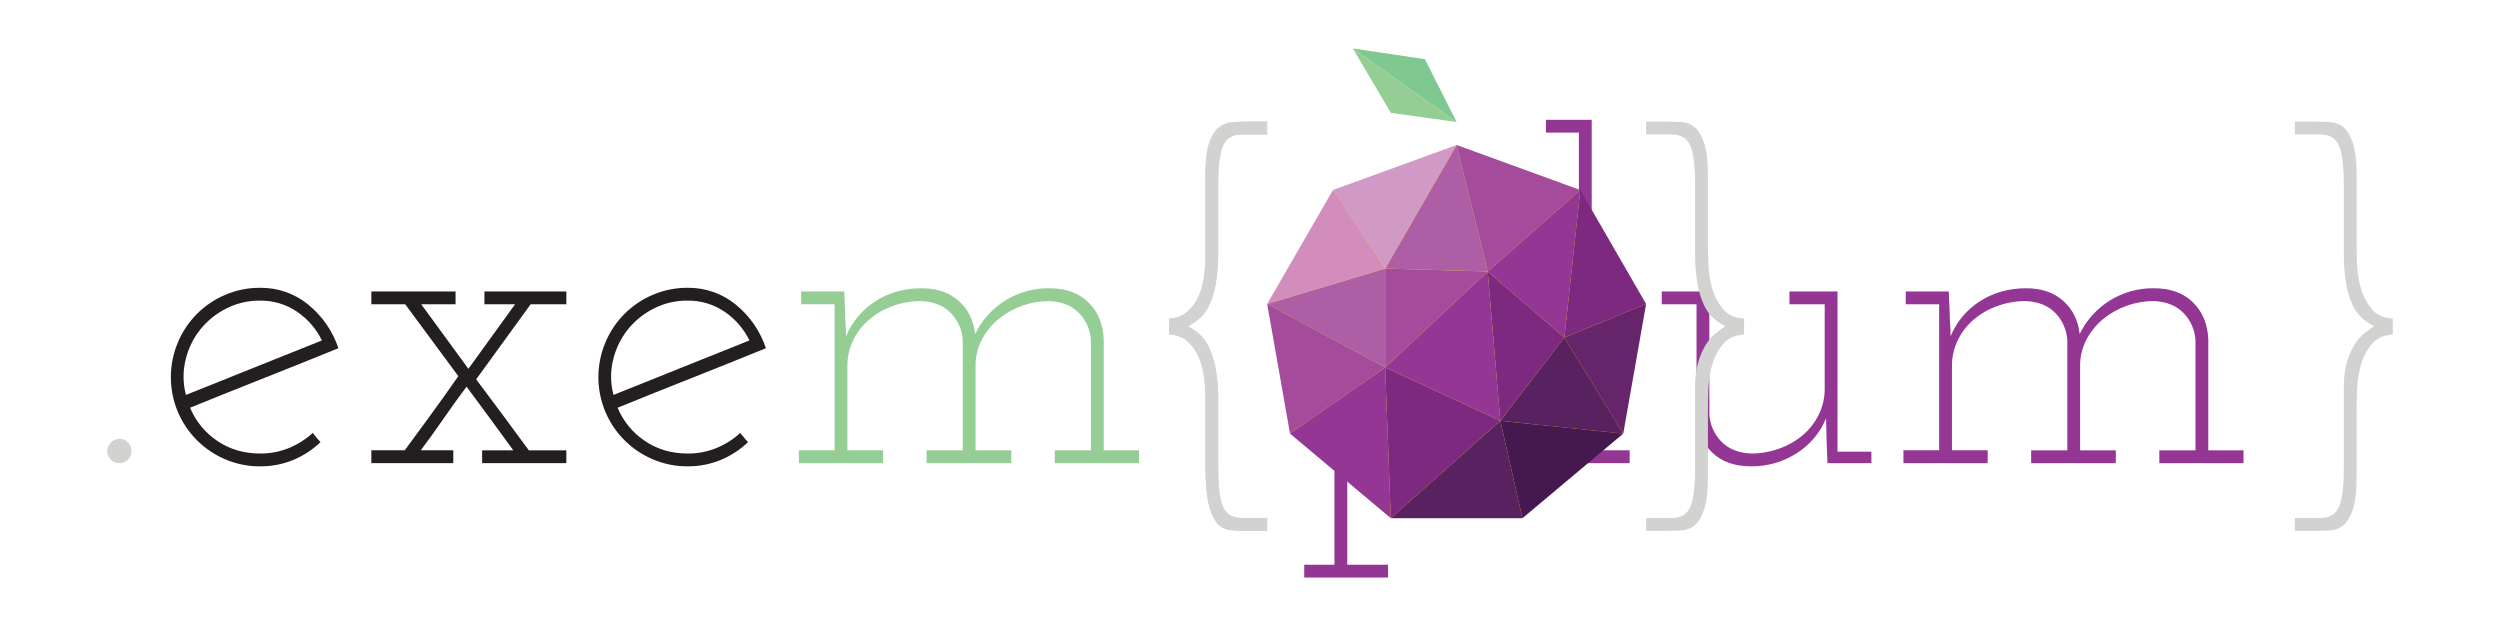
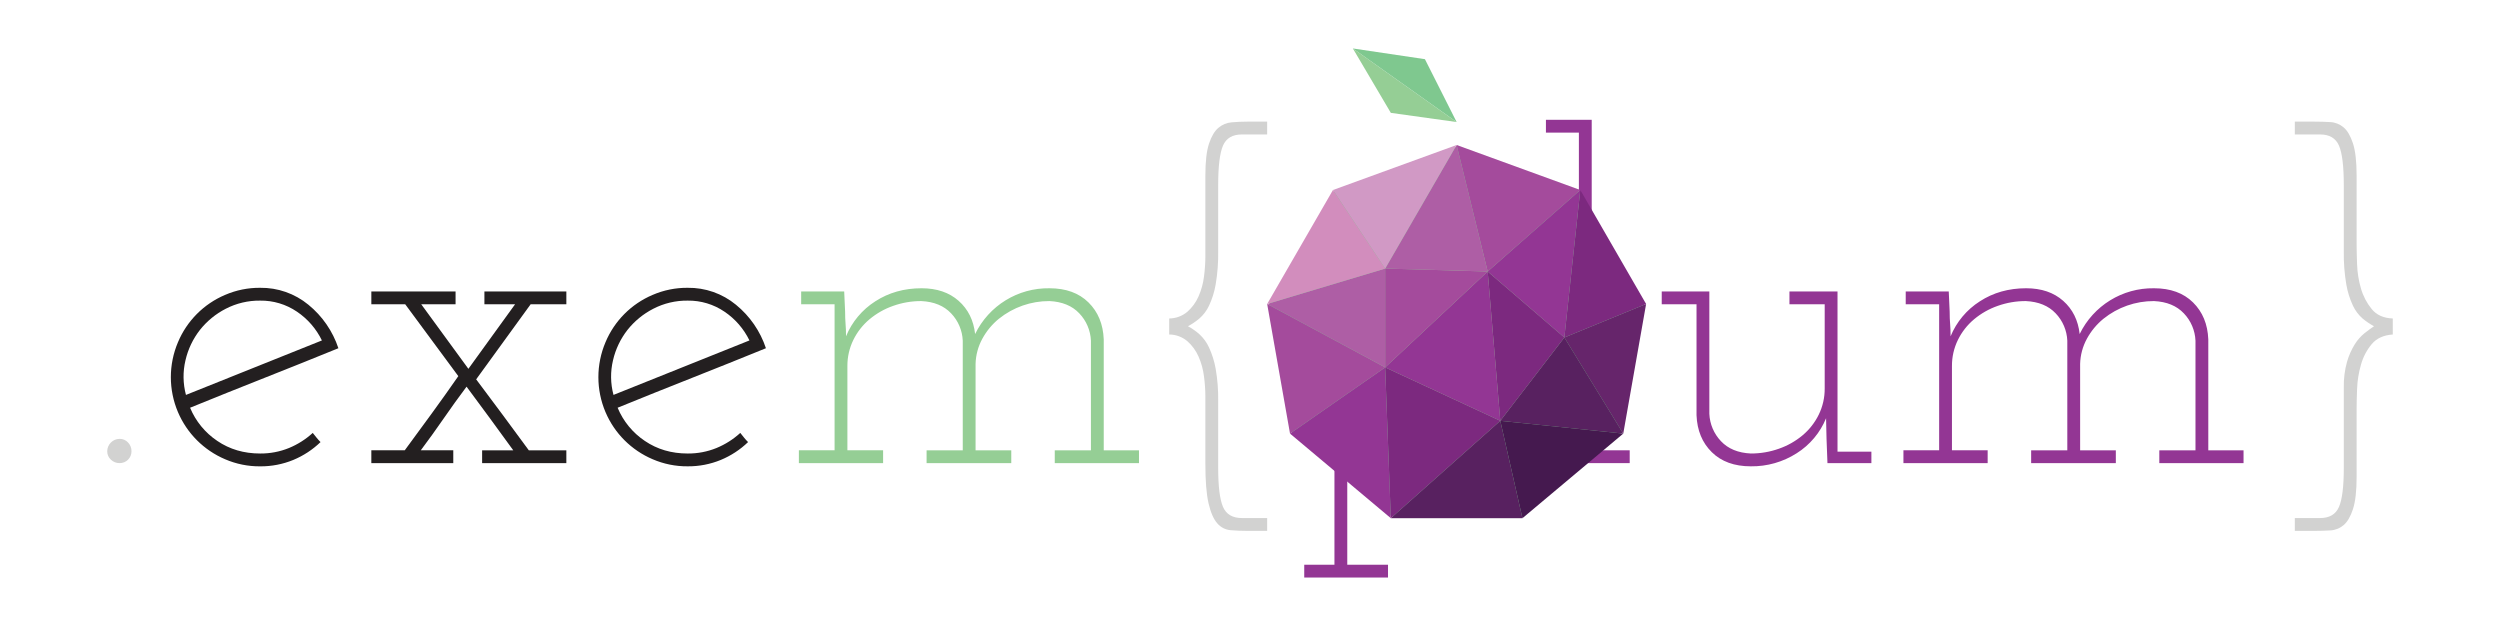
<svg xmlns="http://www.w3.org/2000/svg" id="logoWebsite" viewBox="0 0 1800 450">
-   <defs>
-     <style>
+   <g id="all">
+     <defs>
+       <style>
      .cls-1 {
        fill: #d2d2d1;
      }

      .cls-2 {
        fill: #231f20;
      }

      .cls-3 {
        fill: #95ce95;
      }

      .cls-4 {
        fill: #933694;
      }

      .cls-5 {
        fill: url(#radial-gradient);
      }

      .cls-6 {
        fill: #66256b;
      }

      .cls-7 {
        fill: #45194f;
      }

      .cls-8 {
        fill: #582160;
      }

      .cls-9 {
        fill: #7c297f;
      }

      .cls-10 {
        fill: #a44b9c;
      }

      .cls-11 {
        fill: #ae5ea5;
      }

      .cls-12 {
        fill: #d199c5;
      }

      .cls-13 {
        fill: #d28dbd;
      }

      .cls-14 {
        fill: #7fc88f;
      }
    </style>
-     <radialGradient id="radial-gradient" cx="1048.779" cy="238.749" r="135.391" gradientTransform="translate(10.488 2.388) scale(0.99 0.99)" gradientUnits="userSpaceOnUse">
-       <stop offset="0" stop-color="#fff33b" />
-       <stop offset="0.311" stop-color="#fff037" />
-       <stop offset="0.637" stop-color="#ffe52a" />
-       <stop offset="0.97" stop-color="#ffd415" />
-       <stop offset="1" stop-color="#ffd213" />
-     </radialGradient>
-   </defs>
-   <g id="text">
-     <g id="exe">
-       <path id="exeDot" class="cls-1" d="M77.2,324.876a9,9,0,0,1,8.9-8.9,8.034,8.034,0,0,1,6.1,2.636,8.855,8.855,0,0,1,2.472,6.262,8.443,8.443,0,0,1-8.569,8.569,8.837,8.837,0,0,1-6.262-2.472A8.01,8.01,0,0,1,77.2,324.876Z" />
-       <g id="exeLetters">
-         <path id="exeE2" class="cls-2" d="M551.465,250.72q-26.7,10.876-53.393,21.423t-53.393,21.423a53.4,53.4,0,0,0,19.61,23.9q13.348,9.069,30.816,9.063a53.8,53.8,0,0,0,20.764-3.955,58.316,58.316,0,0,0,17.139-10.876q1.313,1.653,2.636,3.3a38.11,38.11,0,0,0,2.966,3.3A63.188,63.188,0,0,1,519,331.138a61.388,61.388,0,0,1-23.895,4.614,62.324,62.324,0,0,1-25.213-5.108A64.145,64.145,0,0,1,435.946,296.7a64.369,64.369,0,0,1,0-50.262,63.7,63.7,0,0,1,33.947-34.112,62.324,62.324,0,0,1,25.213-5.108,53.527,53.527,0,0,1,34.771,12.194A68.081,68.081,0,0,1,551.465,250.72Zm-56.359-34.277a52.6,52.6,0,0,0-24.719,5.85,56.7,56.7,0,0,0-18.621,15.269,55.775,55.775,0,0,0-10.382,21.763,50.76,50.76,0,0,0,.33,25.012q24.719-9.887,48.943-19.61t48.943-19.61a52.832,52.832,0,0,0-17.962-20.708A46.056,46.056,0,0,0,495.106,216.443Z" />
-         <path id="exeX" class="cls-2" d="M267.367,209.851H328.01v9.228H303.292l33.947,46.472,33.618-46.472H348.774v-9.228h59v9.228H382.062l-39.221,54.052q9.556,12.776,18.951,25.378t18.951,25.708H407.77v9.229H347.126v-9.229h22.412q-8.574-11.78-16.809-23.071T335.921,278.4q-8.574,11.455-16.479,22.906t-16.479,22.906h23.4v9.229h-59v-9.229h24.06q9.888-13.425,19.445-26.531t19.116-26.861q-9.563-13.1-19.116-25.873t-19.116-25.873H267.367Z" />
-         <path id="exeE1" class="cls-2" d="M243.641,250.72q-26.7,10.876-53.393,21.423t-53.393,21.423a53.4,53.4,0,0,0,19.61,23.9q13.348,9.069,30.816,9.063a53.8,53.8,0,0,0,20.764-3.955,58.316,58.316,0,0,0,17.139-10.876q1.313,1.653,2.636,3.3a38.11,38.11,0,0,0,2.966,3.3,63.188,63.188,0,0,1-19.61,12.854,61.388,61.388,0,0,1-23.895,4.614,62.324,62.324,0,0,1-25.213-5.108A64.145,64.145,0,0,1,128.121,296.7a64.369,64.369,0,0,1,0-50.262,63.7,63.7,0,0,1,33.947-34.112,62.324,62.324,0,0,1,25.213-5.108,53.527,53.527,0,0,1,34.771,12.194A68.081,68.081,0,0,1,243.641,250.72Zm-56.359-34.277a52.6,52.6,0,0,0-24.719,5.85,56.7,56.7,0,0,0-18.621,15.269,55.775,55.775,0,0,0-10.382,21.763,50.76,50.76,0,0,0,.33,25.012q24.719-9.887,48.943-19.61t48.943-19.61a52.832,52.832,0,0,0-17.962-20.708A46.056,46.056,0,0,0,187.282,216.443Z" />
+       <radialGradient id="radial-gradient" cx="1048.779" cy="238.749" r="135.391" gradientTransform="translate(10.488 2.388) scale(0.99 0.99)" gradientUnits="userSpaceOnUse">
+         <stop offset="0" stop-color="#95ce95" />
+         <stop offset="0.311" stop-color="#95ce95" />
+         <stop offset="0.637" stop-color="#7fc88f" />
+         <stop offset="0.97" stop-color="#7fc88f" />
+         <stop offset="1" stop-color="#7fc88f" />
+       </radialGradient>
+     </defs>
+     <g id="text">
+       <g id="exe">
+         <path id="exeDot" class="cls-1" d="M77.2,324.876a9,9,0,0,1,8.9-8.9,8.034,8.034,0,0,1,6.1,2.636,8.855,8.855,0,0,1,2.472,6.262,8.443,8.443,0,0,1-8.569,8.569,8.837,8.837,0,0,1-6.262-2.472A8.01,8.01,0,0,1,77.2,324.876Z" />
+         <g id="exeLetters">
+           <path id="exeE2" class="cls-2" d="M551.465,250.72q-26.7,10.876-53.393,21.423t-53.393,21.423a53.4,53.4,0,0,0,19.61,23.9q13.348,9.069,30.816,9.063a53.8,53.8,0,0,0,20.764-3.955,58.316,58.316,0,0,0,17.139-10.876q1.313,1.653,2.636,3.3a38.11,38.11,0,0,0,2.966,3.3A63.188,63.188,0,0,1,519,331.138a61.388,61.388,0,0,1-23.895,4.614,62.324,62.324,0,0,1-25.213-5.108A64.145,64.145,0,0,1,435.946,296.7a64.369,64.369,0,0,1,0-50.262,63.7,63.7,0,0,1,33.947-34.112,62.324,62.324,0,0,1,25.213-5.108,53.527,53.527,0,0,1,34.771,12.194A68.081,68.081,0,0,1,551.465,250.72Zm-56.359-34.277a52.6,52.6,0,0,0-24.719,5.85,56.7,56.7,0,0,0-18.621,15.269,55.775,55.775,0,0,0-10.382,21.763,50.76,50.76,0,0,0,.33,25.012q24.719-9.887,48.943-19.61t48.943-19.61a52.832,52.832,0,0,0-17.962-20.708A46.056,46.056,0,0,0,495.106,216.443Z" />
+           <path id="exeX" class="cls-2" d="M267.367,209.851H328.01v9.228H303.292l33.947,46.472,33.618-46.472H348.774v-9.228h59v9.228H382.062l-39.221,54.052q9.556,12.776,18.951,25.378t18.951,25.708H407.77v9.229H347.126v-9.229h22.412q-8.574-11.78-16.809-23.071T335.921,278.4q-8.574,11.455-16.479,22.906t-16.479,22.906h23.4v9.229h-59v-9.229h24.06q9.888-13.425,19.445-26.531t19.116-26.861q-9.563-13.1-19.116-25.873t-19.116-25.873H267.367Z" />
+           <path id="exeE1" class="cls-2" d="M243.641,250.72q-26.7,10.876-53.393,21.423t-53.393,21.423a53.4,53.4,0,0,0,19.61,23.9q13.348,9.069,30.816,9.063a53.8,53.8,0,0,0,20.764-3.955,58.316,58.316,0,0,0,17.139-10.876q1.313,1.653,2.636,3.3a38.11,38.11,0,0,0,2.966,3.3,63.188,63.188,0,0,1-19.61,12.854,61.388,61.388,0,0,1-23.895,4.614,62.324,62.324,0,0,1-25.213-5.108A64.145,64.145,0,0,1,128.121,296.7a64.369,64.369,0,0,1,0-50.262,63.7,63.7,0,0,1,33.947-34.112,62.324,62.324,0,0,1,25.213-5.108,53.527,53.527,0,0,1,34.771,12.194A68.081,68.081,0,0,1,243.641,250.72Zm-56.359-34.277a52.6,52.6,0,0,0-24.719,5.85,56.7,56.7,0,0,0-18.621,15.269,55.775,55.775,0,0,0-10.382,21.763,50.76,50.76,0,0,0,.33,25.012q24.719-9.887,48.943-19.61t48.943-19.61a52.832,52.832,0,0,0-17.962-20.708A46.056,46.056,0,0,0,187.282,216.443Z" />
+         </g>
+       </g>
+       <path id="m" class="cls-3" d="M759.429,324.217h26.037V245.271a30.3,30.3,0,0,0-8.374-19.651q-7.717-8.188-21.5-8.847a57.66,57.66,0,0,0-36.44,12.776,48.259,48.259,0,0,0-11.819,14.25,39.912,39.912,0,0,0-4.923,18.179v62.24h25.708v9.229H667.145v-9.229h26.037V245.271a30.3,30.3,0,0,0-8.374-19.651q-7.717-8.188-21.5-8.847a59.921,59.921,0,0,0-20.192,3.44,54.566,54.566,0,0,0-17.071,9.666,45.562,45.562,0,0,0-11.654,14.9,42.139,42.139,0,0,0-4.264,18.833v60.6h25.708v9.229H575.191v-9.229H600.9V219.079h-24.06v-9.228H607.82l.659,14.5q0,4.944.33,8.9t.33,8.9a54.262,54.262,0,0,1,21.093-25.213q14.5-9.393,33.288-9.393,16.477,0,26.7,9.063t11.865,23.9a58.5,58.5,0,0,1,53.532-32.958q17.736,0,28.077,10.191t11,26.619v79.862h25.378v9.229H759.429Z" />
+       <g id="plumLetters">
+         <path id="plumM" class="cls-4" d="M1554.711,324.217h26.037V245.271a30.294,30.294,0,0,0-8.374-19.651q-7.717-8.188-21.5-8.847a57.66,57.66,0,0,0-36.439,12.776,48.253,48.253,0,0,0-11.819,14.25,39.924,39.924,0,0,0-4.923,18.179v62.24H1523.4v9.229h-60.974v-9.229h26.037V245.271a30.3,30.3,0,0,0-8.373-19.651q-7.717-8.188-21.5-8.847a59.919,59.919,0,0,0-20.192,3.44,54.566,54.566,0,0,0-17.071,9.666,45.556,45.556,0,0,0-11.654,14.9,42.139,42.139,0,0,0-4.264,18.833v60.6h25.707v9.229h-60.644v-9.229h25.708V219.079h-24.06v-9.228h30.98l.659,14.5q0,4.944.33,8.9t.329,8.9a54.26,54.26,0,0,1,21.094-25.213q14.5-9.393,33.288-9.393,16.477,0,26.7,9.063t11.865,23.9a58.5,58.5,0,0,1,53.531-32.958q17.736,0,28.077,10.191t11,26.619v79.862h25.378v9.229h-60.644Z" />
+         <path id="plumU" class="cls-4" d="M1196.452,209.851h34.276v88.082a30.427,30.427,0,0,0,8.368,19.718q7.717,8.219,21.506,8.873a59.765,59.765,0,0,0,20.187-3.44,54.465,54.465,0,0,0,17.072-9.661,45.556,45.556,0,0,0,11.653-14.9,42.148,42.148,0,0,0,4.27-18.838v-60.6h-25.378v-9.228h34.606V325.206H1347.4v8.24h-31.63l-.664-17.468-.335-14.832a53.938,53.938,0,0,1-21.181,25.213,59.738,59.738,0,0,1-33.01,9.393q-17.736,0-28.082-10.186t-11-26.625V219.079h-25.048Z" />
+         <path id="plumL" class="cls-4" d="M1112.739,324.217h24.06V95.485h-23.73V86.256h32.959v237.96h27.355v9.229h-60.644Z" />
+         <path id="plumP" class="cls-4" d="M939.051,406.613H960.8V219.079H936.414v-9.228h31.64q0,8.574.33,17.138t.659,17.139A57.954,57.954,0,0,1,990.3,218.42a68.038,68.038,0,0,1,16.314-7.91,59.011,59.011,0,0,1,18.786-2.966,62.357,62.357,0,0,1,25.213,5.108,67.515,67.515,0,0,1,20.435,13.678,61.369,61.369,0,0,1,13.678,20.435,66.351,66.351,0,0,1,0,50.262A61.718,61.718,0,0,1,1071.05,317.3a67.329,67.329,0,0,1-20.435,13.678,62.357,62.357,0,0,1-25.213,5.108q-20.108,0-35.1-10.382t-20.929-25.213q0,3.947.33,7.89t.33,7.555v90.682h29.333v9.229H939.051Zm141.392-134.965a54.685,54.685,0,0,0-15.984-38.937,55.032,55.032,0,0,0-39.056-15.938,55.8,55.8,0,0,0-21.753,4.274,55.2,55.2,0,0,0-29.333,72.128,56.514,56.514,0,0,0,11.7,17.581,53.091,53.091,0,0,0,17.633,11.829,55.794,55.794,0,0,0,21.753,4.269,54.638,54.638,0,0,0,21.588-4.269,53.57,53.57,0,0,0,17.468-11.829,56.625,56.625,0,0,0,11.7-17.581A54.263,54.263,0,0,0,1080.443,271.648Z" />
+       </g>
+       <g id="brackets">
+         <path id="bracketsLeft" class="cls-1" d="M841.824,240.832V229.3a20.454,20.454,0,0,0,13.019-4.779,31.606,31.606,0,0,0,8.075-11.041,50.2,50.2,0,0,0,3.955-14.337,113.674,113.674,0,0,0,.989-14.337V126.466q0-15.155,2.637-23.071t6.756-11.371a16.888,16.888,0,0,1,9.558-3.955q5.438-.494,11.371-.495h14.172V96.8H894.228q-10.219,0-13.678,8.06T877.09,133.3v47.676a129.431,129.431,0,0,1-1.813,23.838A59.956,59.956,0,0,1,870.5,220.1a28.191,28.191,0,0,1-6.921,9.208,49.648,49.648,0,0,1-8.24,5.587,44.87,44.87,0,0,1,8.24,5.757,29.784,29.784,0,0,1,6.921,9.532,63.042,63.042,0,0,1,4.779,15.29,124.5,124.5,0,0,1,1.813,23.344v48.006q0,20.053,3.46,28.113T894.228,373h18.127v9.229H898.183q-6.6,0-12.195-.495a14.082,14.082,0,0,1-9.558-4.944q-3.955-4.449-6.262-14.337t-2.307-28.674V285.326a113.8,113.8,0,0,0-.989-14.337,50.3,50.3,0,0,0-3.955-14.337,31.656,31.656,0,0,0-8.075-11.041A20.481,20.481,0,0,0,841.824,240.832Z" />
+         <path id="bracketsRight" class="cls-1" d="M1722.8,229.3v11.536q-9.888.664-15.161,6.921a39.831,39.831,0,0,0-7.745,14.831,72.331,72.331,0,0,0-2.8,17.468q-.333,8.9-.329,14.831v48.449q0,15.155-2.637,23.235t-6.757,11.536a16.008,16.008,0,0,1-9.558,3.791q-5.439.324-11.371.33h-14.172V373h18.127q10.211,0,13.678-8.054t3.461-28.113V278.961a63.714,63.714,0,0,1,2.307-18.411,50.268,50.268,0,0,1,5.6-12.663,32.242,32.242,0,0,1,7.086-8.054q3.785-2.959,6.757-4.934a49.43,49.43,0,0,1-8.24-5.587,28.19,28.19,0,0,1-6.921-9.208,59.761,59.761,0,0,1-4.779-15.29,129.009,129.009,0,0,1-1.812-23.838V133.3q0-20.377-3.461-28.437t-13.678-8.06h-18.127V87.575h14.172q5.933,0,11.371.33a16.008,16.008,0,0,1,9.558,3.791q4.118,3.461,6.757,11.535t2.637,23.236v48.779q0,5.933.329,15a70.586,70.586,0,0,0,2.8,17.468,41.565,41.565,0,0,0,7.745,14.832Q1712.9,228.967,1722.8,229.3Z" />
      </g>
    </g>
-     <path id="m" class="cls-3" d="M759.429,324.217h26.037V245.271a30.3,30.3,0,0,0-8.374-19.651q-7.717-8.188-21.5-8.847a57.66,57.66,0,0,0-36.44,12.776,48.259,48.259,0,0,0-11.819,14.25,39.912,39.912,0,0,0-4.923,18.179v62.24h25.708v9.229H667.145v-9.229h26.037V245.271a30.3,30.3,0,0,0-8.374-19.651q-7.717-8.188-21.5-8.847a59.921,59.921,0,0,0-20.192,3.44,54.566,54.566,0,0,0-17.071,9.666,45.562,45.562,0,0,0-11.654,14.9,42.139,42.139,0,0,0-4.264,18.833v60.6h25.708v9.229H575.191v-9.229H600.9V219.079h-24.06v-9.228H607.82l.659,14.5q0,4.944.33,8.9t.33,8.9a54.262,54.262,0,0,1,21.093-25.213q14.5-9.393,33.288-9.393,16.477,0,26.7,9.063t11.865,23.9a58.5,58.5,0,0,1,53.532-32.958q17.736,0,28.077,10.191t11,26.619v79.862h25.378v9.229H759.429Z" />
-     <g id="plumLetters">
-       <path id="plumM" class="cls-4" d="M1554.711,324.217h26.037V245.271a30.294,30.294,0,0,0-8.374-19.651q-7.717-8.188-21.5-8.847a57.66,57.66,0,0,0-36.439,12.776,48.253,48.253,0,0,0-11.819,14.25,39.924,39.924,0,0,0-4.923,18.179v62.24H1523.4v9.229h-60.974v-9.229h26.037V245.271a30.3,30.3,0,0,0-8.373-19.651q-7.717-8.188-21.5-8.847a59.919,59.919,0,0,0-20.192,3.44,54.566,54.566,0,0,0-17.071,9.666,45.556,45.556,0,0,0-11.654,14.9,42.139,42.139,0,0,0-4.264,18.833v60.6h25.707v9.229h-60.644v-9.229h25.708V219.079h-24.06v-9.228h30.98l.659,14.5q0,4.944.33,8.9t.329,8.9a54.26,54.26,0,0,1,21.094-25.213q14.5-9.393,33.288-9.393,16.477,0,26.7,9.063t11.865,23.9a58.5,58.5,0,0,1,53.531-32.958q17.736,0,28.077,10.191t11,26.619v79.862h25.378v9.229h-60.644Z" />
-       <path id="plumU" class="cls-4" d="M1196.452,209.851h34.276v88.082a30.427,30.427,0,0,0,8.368,19.718q7.717,8.219,21.506,8.873a59.765,59.765,0,0,0,20.187-3.44,54.465,54.465,0,0,0,17.072-9.661,45.556,45.556,0,0,0,11.653-14.9,42.148,42.148,0,0,0,4.27-18.838v-60.6h-25.378v-9.228h34.606V325.206H1347.4v8.24h-31.63l-.664-17.468-.335-14.832a53.938,53.938,0,0,1-21.181,25.213,59.738,59.738,0,0,1-33.01,9.393q-17.736,0-28.082-10.186t-11-26.625V219.079h-25.048Z" />
-       <path id="plumL" class="cls-4" d="M1112.739,324.217h24.06V95.485h-23.73V86.256h32.959v237.96h27.355v9.229h-60.644Z" />
-       <path id="plumP" class="cls-4" d="M939.051,406.613H960.8V219.079H936.414v-9.228h31.64q0,8.574.33,17.138t.659,17.139A57.954,57.954,0,0,1,990.3,218.42a68.038,68.038,0,0,1,16.314-7.91,59.011,59.011,0,0,1,18.786-2.966,62.357,62.357,0,0,1,25.213,5.108,67.515,67.515,0,0,1,20.435,13.678,61.369,61.369,0,0,1,13.678,20.435,66.351,66.351,0,0,1,0,50.262A61.718,61.718,0,0,1,1071.05,317.3a67.329,67.329,0,0,1-20.435,13.678,62.357,62.357,0,0,1-25.213,5.108q-20.108,0-35.1-10.382t-20.929-25.213q0,3.947.33,7.89t.33,7.555v90.682h29.333v9.229H939.051Zm141.392-134.965a54.685,54.685,0,0,0-15.984-38.937,55.032,55.032,0,0,0-39.056-15.938,55.8,55.8,0,0,0-21.753,4.274,55.2,55.2,0,0,0-29.333,72.128,56.514,56.514,0,0,0,11.7,17.581,53.091,53.091,0,0,0,17.633,11.829,55.794,55.794,0,0,0,21.753,4.269,54.638,54.638,0,0,0,21.588-4.269,53.57,53.57,0,0,0,17.468-11.829,56.625,56.625,0,0,0,11.7-17.581A54.263,54.263,0,0,0,1080.443,271.648Z" />
-     </g>
-     <g id="brackets">
-       <path id="bracketsLeft" class="cls-1" d="M841.824,240.832V229.3a20.454,20.454,0,0,0,13.019-4.779,31.606,31.606,0,0,0,8.075-11.041,50.2,50.2,0,0,0,3.955-14.337,113.674,113.674,0,0,0,.989-14.337V126.466q0-15.155,2.637-23.071t6.756-11.371a16.888,16.888,0,0,1,9.558-3.955q5.438-.494,11.371-.495h14.172V96.8H894.228q-10.219,0-13.678,8.06T877.09,133.3v47.676a129.431,129.431,0,0,1-1.813,23.838A59.956,59.956,0,0,1,870.5,220.1a28.191,28.191,0,0,1-6.921,9.208,49.648,49.648,0,0,1-8.24,5.587,44.87,44.87,0,0,1,8.24,5.757,29.784,29.784,0,0,1,6.921,9.532,63.042,63.042,0,0,1,4.779,15.29,124.5,124.5,0,0,1,1.813,23.344v48.006q0,20.053,3.46,28.113T894.228,373h18.127v9.229H898.183q-6.6,0-12.195-.495a14.082,14.082,0,0,1-9.558-4.944q-3.955-4.449-6.262-14.337t-2.307-28.674V285.326a113.8,113.8,0,0,0-.989-14.337,50.3,50.3,0,0,0-3.955-14.337,31.656,31.656,0,0,0-8.075-11.041A20.481,20.481,0,0,0,841.824,240.832Z" />
-       <path id="bracketsRight" class="cls-1" d="M1722.8,229.3v11.536q-9.888.664-15.161,6.921a39.831,39.831,0,0,0-7.745,14.831,72.331,72.331,0,0,0-2.8,17.468q-.333,8.9-.329,14.831v48.449q0,15.155-2.637,23.235t-6.757,11.536a16.008,16.008,0,0,1-9.558,3.791q-5.439.324-11.371.33h-14.172V373h18.127q10.211,0,13.678-8.054t3.461-28.113V278.961a63.714,63.714,0,0,1,2.307-18.411,50.268,50.268,0,0,1,5.6-12.663,32.242,32.242,0,0,1,7.086-8.054q3.785-2.959,6.757-4.934a49.43,49.43,0,0,1-8.24-5.587,28.19,28.19,0,0,1-6.921-9.208,59.761,59.761,0,0,1-4.779-15.29,129.009,129.009,0,0,1-1.812-23.838V133.3q0-20.377-3.461-28.437t-13.678-8.06h-18.127V87.575h14.172q5.933,0,11.371.33a16.008,16.008,0,0,1,9.558,3.791q4.118,3.461,6.757,11.535t2.637,23.236v48.779q0,5.933.329,15a70.586,70.586,0,0,0,2.8,17.468,41.565,41.565,0,0,0,7.745,14.832Q1712.9,228.967,1722.8,229.3Z" />
-     </g>
-   </g>
-   <g id="plumGraphic">
-     <polygon id="plumFlesh" class="cls-5" points="1048.779 105.742 960.625 137.827 913.719 219.07 930.01 311.456 1001.873 371.756 1095.684 371.756 1167.548 311.456 1183.838 219.07 1136.932 137.827 1048.779 105.742" />
-     <g id="plumSkin">
-       <polygon id="Triangle17" class="cls-6" points="1168.748 312.19 1126.335 242.989 1185.202 218.871 1168.748 312.19" />
-       <polygon id="Triangle16" class="cls-7" points="1168.748 312.19 1096.158 373.1 1080.217 302.988 1168.748 312.19" />
-       <polygon id="Triangle15" class="cls-8" points="1080.217 302.988 1168.748 312.19 1126.335 242.989 1080.217 302.988" />
-       <polygon id="Triangle14" class="cls-8" points="1001.399 373.1 1096.158 373.1 1080.217 302.988 1001.399 373.1" />
-       <polygon id="Triangle13" class="cls-9" points="1126.335 242.989 1185.202 218.871 1137.823 136.807 1126.335 242.989" />
-       <polygon id="Triangle12" class="cls-9" points="1080.217 302.988 1126.335 242.989 1071.131 195.479 1080.217 302.988" />
-       <polygon id="Triangle11" class="cls-9" points="997.319 264.527 1001.399 373.1 1080.217 302.988 997.319 264.527" />
-       <polygon id="Triangle10" class="cls-4" points="1071.131 195.479 1126.335 242.989 1137.823 136.807 1071.131 195.479" />
-       <polygon id="Triangle9" class="cls-4" points="997.319 264.527 1080.217 302.988 1071.131 195.479 997.319 264.527" />
-       <polygon id="Triangle8" class="cls-4" points="997.319 264.527 928.81 312.19 1001.399 373.1 997.319 264.527" />
-       <polygon id="Triangle7" class="cls-10" points="1048.779 104.398 1071.131 195.479 1137.823 136.807 1048.779 104.398" />
-       <polygon id="Triangle6" class="cls-10" points="997.319 193.363 997.319 264.527 1071.131 195.479 997.319 193.363" />
-       <polygon id="Triangle5" class="cls-10" points="912.355 218.871 928.81 312.19 997.319 264.527 912.355 218.871" />
-       <polygon id="Triangle4" class="cls-11" points="997.319 193.363 912.355 218.871 997.319 264.527 997.319 193.363" />
-       <polygon id="Triangle3" class="cls-11" points="997.319 193.363 1071.131 195.479 1048.779 104.398 997.319 193.363" />
-       <polygon id="Triangle2" class="cls-12" points="997.319 193.363 1048.779 104.398 959.735 136.807 997.319 193.363" />
-       <polygon id="Triangle1" class="cls-13" points="912.355 218.871 997.319 193.363 959.735 136.807 912.355 218.871" />
-     </g>
-     <g id="plumLeaf">
-       <polygon id="leaf2" class="cls-3" points="1048.779 87.876 1001.399 81.264 974.052 34.885 1048.779 87.876" />
-       <polygon id="leaf1" class="cls-14" points="1048.779 87.876 1025.94 42.601 974.052 34.885 1048.779 87.876" />
-     </g>
-     <g id="brackets-2" data-name="brackets">
-       <path id="bracketsLeft-2" data-name="bracketsLeft" class="cls-1" d="M841.824,240.832V229.3a20.454,20.454,0,0,0,13.019-4.779,31.606,31.606,0,0,0,8.075-11.041,50.2,50.2,0,0,0,3.955-14.337,113.674,113.674,0,0,0,.989-14.337V126.466q0-15.155,2.637-23.071t6.756-11.371a16.888,16.888,0,0,1,9.558-3.955q5.438-.494,11.371-.495h14.172V96.8H894.228q-10.219,0-13.678,8.06T877.09,133.3v47.676a129.431,129.431,0,0,1-1.813,23.838A59.956,59.956,0,0,1,870.5,220.1a28.191,28.191,0,0,1-6.921,9.208,49.648,49.648,0,0,1-8.24,5.587,44.87,44.87,0,0,1,8.24,5.757,29.784,29.784,0,0,1,6.921,9.532,63.042,63.042,0,0,1,4.779,15.29,124.5,124.5,0,0,1,1.813,23.344v48.006q0,20.053,3.46,28.113T894.228,373h18.127v9.229H898.183q-6.6,0-12.195-.495a14.082,14.082,0,0,1-9.558-4.944q-3.955-4.449-6.262-14.337t-2.307-28.674V285.326a113.8,113.8,0,0,0-.989-14.337,50.3,50.3,0,0,0-3.955-14.337,31.656,31.656,0,0,0-8.075-11.041A20.481,20.481,0,0,0,841.824,240.832Z" />
-       <path id="bracketsRight-2" data-name="bracketsRight" class="cls-1" d="M1255.734,229.3v11.536q-9.888.664-15.161,6.921a39.831,39.831,0,0,0-7.745,14.831,72.331,72.331,0,0,0-2.8,17.468q-.333,8.9-.329,14.831v48.449q0,15.155-2.637,23.235T1220.3,378.1a16.008,16.008,0,0,1-9.558,3.791q-5.439.324-11.371.33H1185.2V373h18.127q10.211,0,13.678-8.054t3.461-28.113V278.961a63.714,63.714,0,0,1,2.307-18.411,50.268,50.268,0,0,1,5.6-12.663,32.242,32.242,0,0,1,7.086-8.054q3.785-2.959,6.757-4.934a49.43,49.43,0,0,1-8.24-5.587,28.19,28.19,0,0,1-6.921-9.208,59.761,59.761,0,0,1-4.779-15.29,129.009,129.009,0,0,1-1.812-23.838V133.3q0-20.377-3.461-28.437t-13.678-8.06H1185.2V87.575h14.172q5.933,0,11.371.33a16.008,16.008,0,0,1,9.558,3.791q4.118,3.461,6.757,11.535t2.637,23.236v48.779q0,5.933.329,15a70.586,70.586,0,0,0,2.8,17.468,41.565,41.565,0,0,0,7.745,14.832Q1245.84,228.967,1255.734,229.3Z" />
+     <g id="plumGraphic">
+       <polygon id="plumFlesh" class="cls-5" points="1048.779 105.742 960.625 137.827 913.719 219.07 930.01 311.456 1001.873 371.756 1095.684 371.756 1167.548 311.456 1183.838 219.07 1136.932 137.827 1048.779 105.742" />
+       <g id="plumSkin">
+         <polygon id="Triangle17" class="cls-6" points="1168.748 312.19 1126.335 242.989 1185.202 218.871 1168.748 312.19" />
+         <polygon id="Triangle16" class="cls-7" points="1168.748 312.19 1096.158 373.1 1080.217 302.988 1168.748 312.19" />
+         <polygon id="Triangle15" class="cls-8" points="1080.217 302.988 1168.748 312.19 1126.335 242.989 1080.217 302.988" />
+         <polygon id="Triangle14" class="cls-8" points="1001.399 373.1 1096.158 373.1 1080.217 302.988 1001.399 373.1" />
+         <polygon id="Triangle13" class="cls-9" points="1126.335 242.989 1185.202 218.871 1137.823 136.807 1126.335 242.989" />
+         <polygon id="Triangle12" class="cls-9" points="1080.217 302.988 1126.335 242.989 1071.131 195.479 1080.217 302.988" />
+         <polygon id="Triangle11" class="cls-9" points="997.319 264.527 1001.399 373.1 1080.217 302.988 997.319 264.527" />
+         <polygon id="Triangle10" class="cls-4" points="1071.131 195.479 1126.335 242.989 1137.823 136.807 1071.131 195.479" />
+         <polygon id="Triangle9" class="cls-4" points="997.319 264.527 1080.217 302.988 1071.131 195.479 997.319 264.527" />
+         <polygon id="Triangle8" class="cls-4" points="997.319 264.527 928.81 312.19 1001.399 373.1 997.319 264.527" />
+         <polygon id="Triangle7" class="cls-10" points="1048.779 104.398 1071.131 195.479 1137.823 136.807 1048.779 104.398" />
+         <polygon id="Triangle6" class="cls-10" points="997.319 193.363 997.319 264.527 1071.131 195.479 997.319 193.363" />
+         <polygon id="Triangle5" class="cls-10" points="912.355 218.871 928.81 312.19 997.319 264.527 912.355 218.871" />
+         <polygon id="Triangle4" class="cls-11" points="997.319 193.363 912.355 218.871 997.319 264.527 997.319 193.363" />
+         <polygon id="Triangle3" class="cls-11" points="997.319 193.363 1071.131 195.479 1048.779 104.398 997.319 193.363" />
+         <polygon id="Triangle2" class="cls-12" points="997.319 193.363 1048.779 104.398 959.735 136.807 997.319 193.363" />
+         <polygon id="Triangle1" class="cls-13" points="912.355 218.871 997.319 193.363 959.735 136.807 912.355 218.871" />
+       </g>
+       <g id="plumLeaf">
+         <polygon id="leaf2" class="cls-3" points="1048.779 87.876 1001.399 81.264 974.052 34.885 1048.779 87.876" />
+         <polygon id="leaf1" class="cls-14" points="1048.779 87.876 1025.94 42.601 974.052 34.885 1048.779 87.876" />
+       </g>
    </g>
  </g>
</svg>
